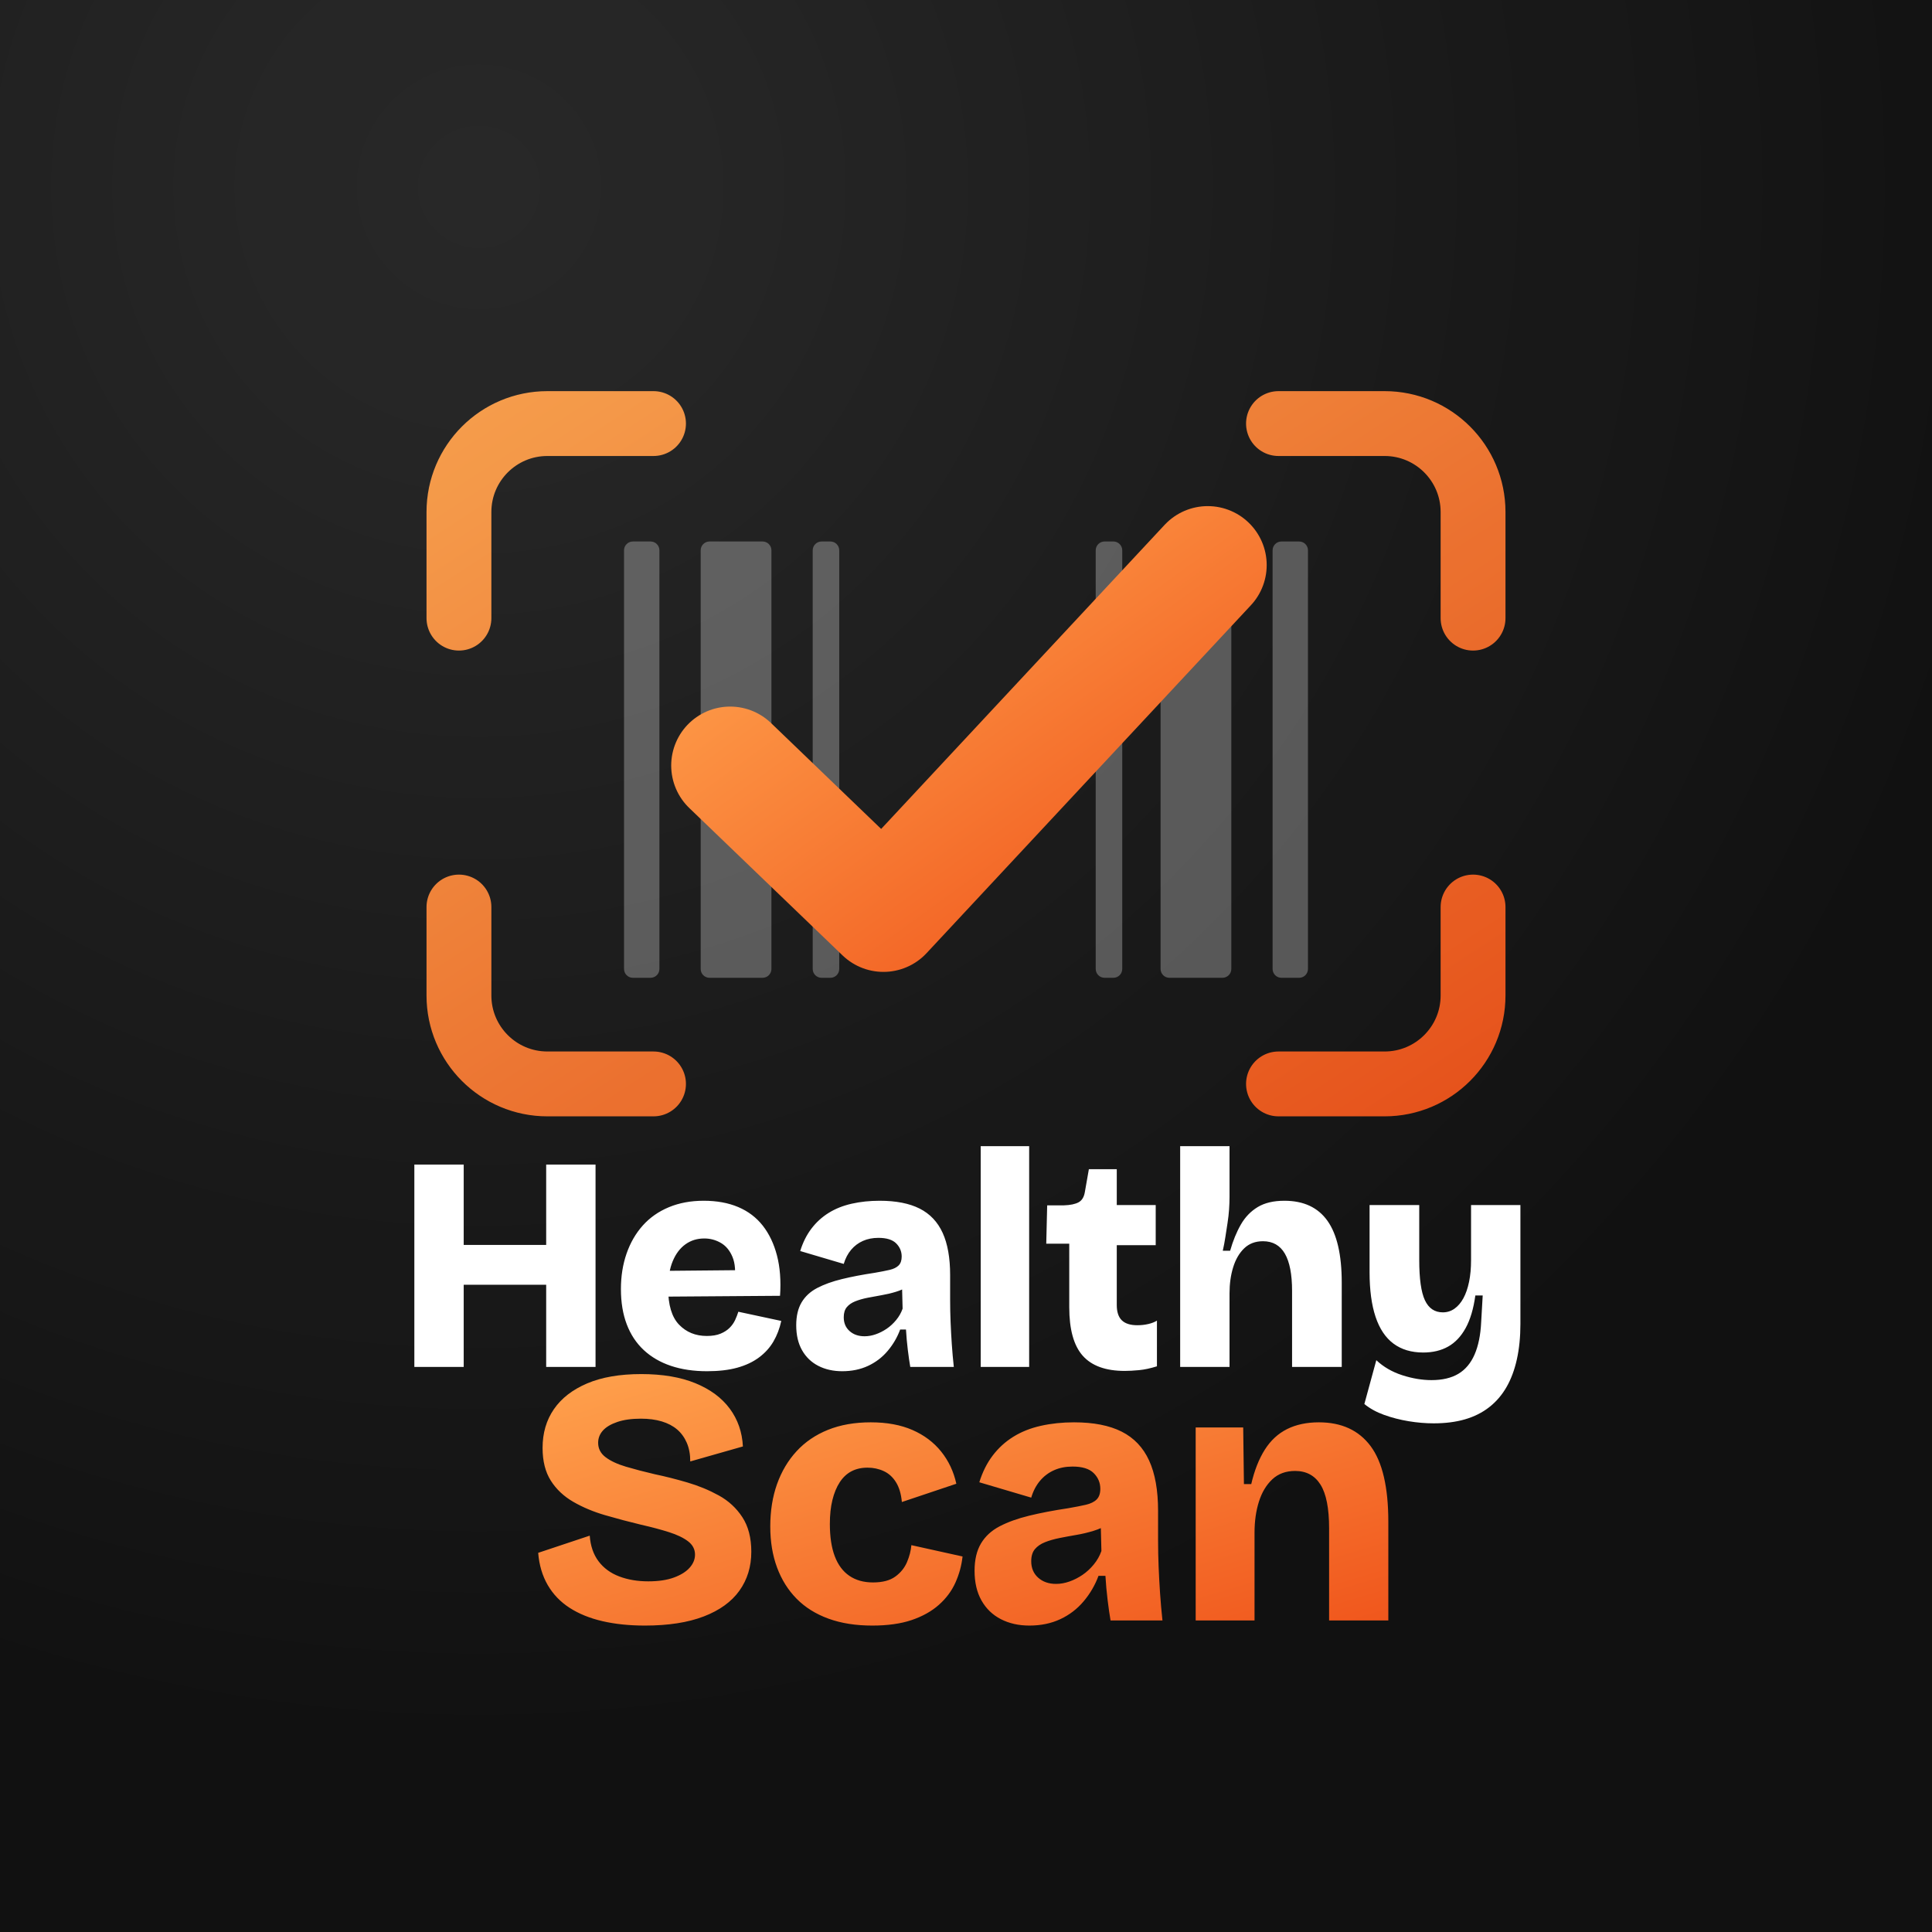
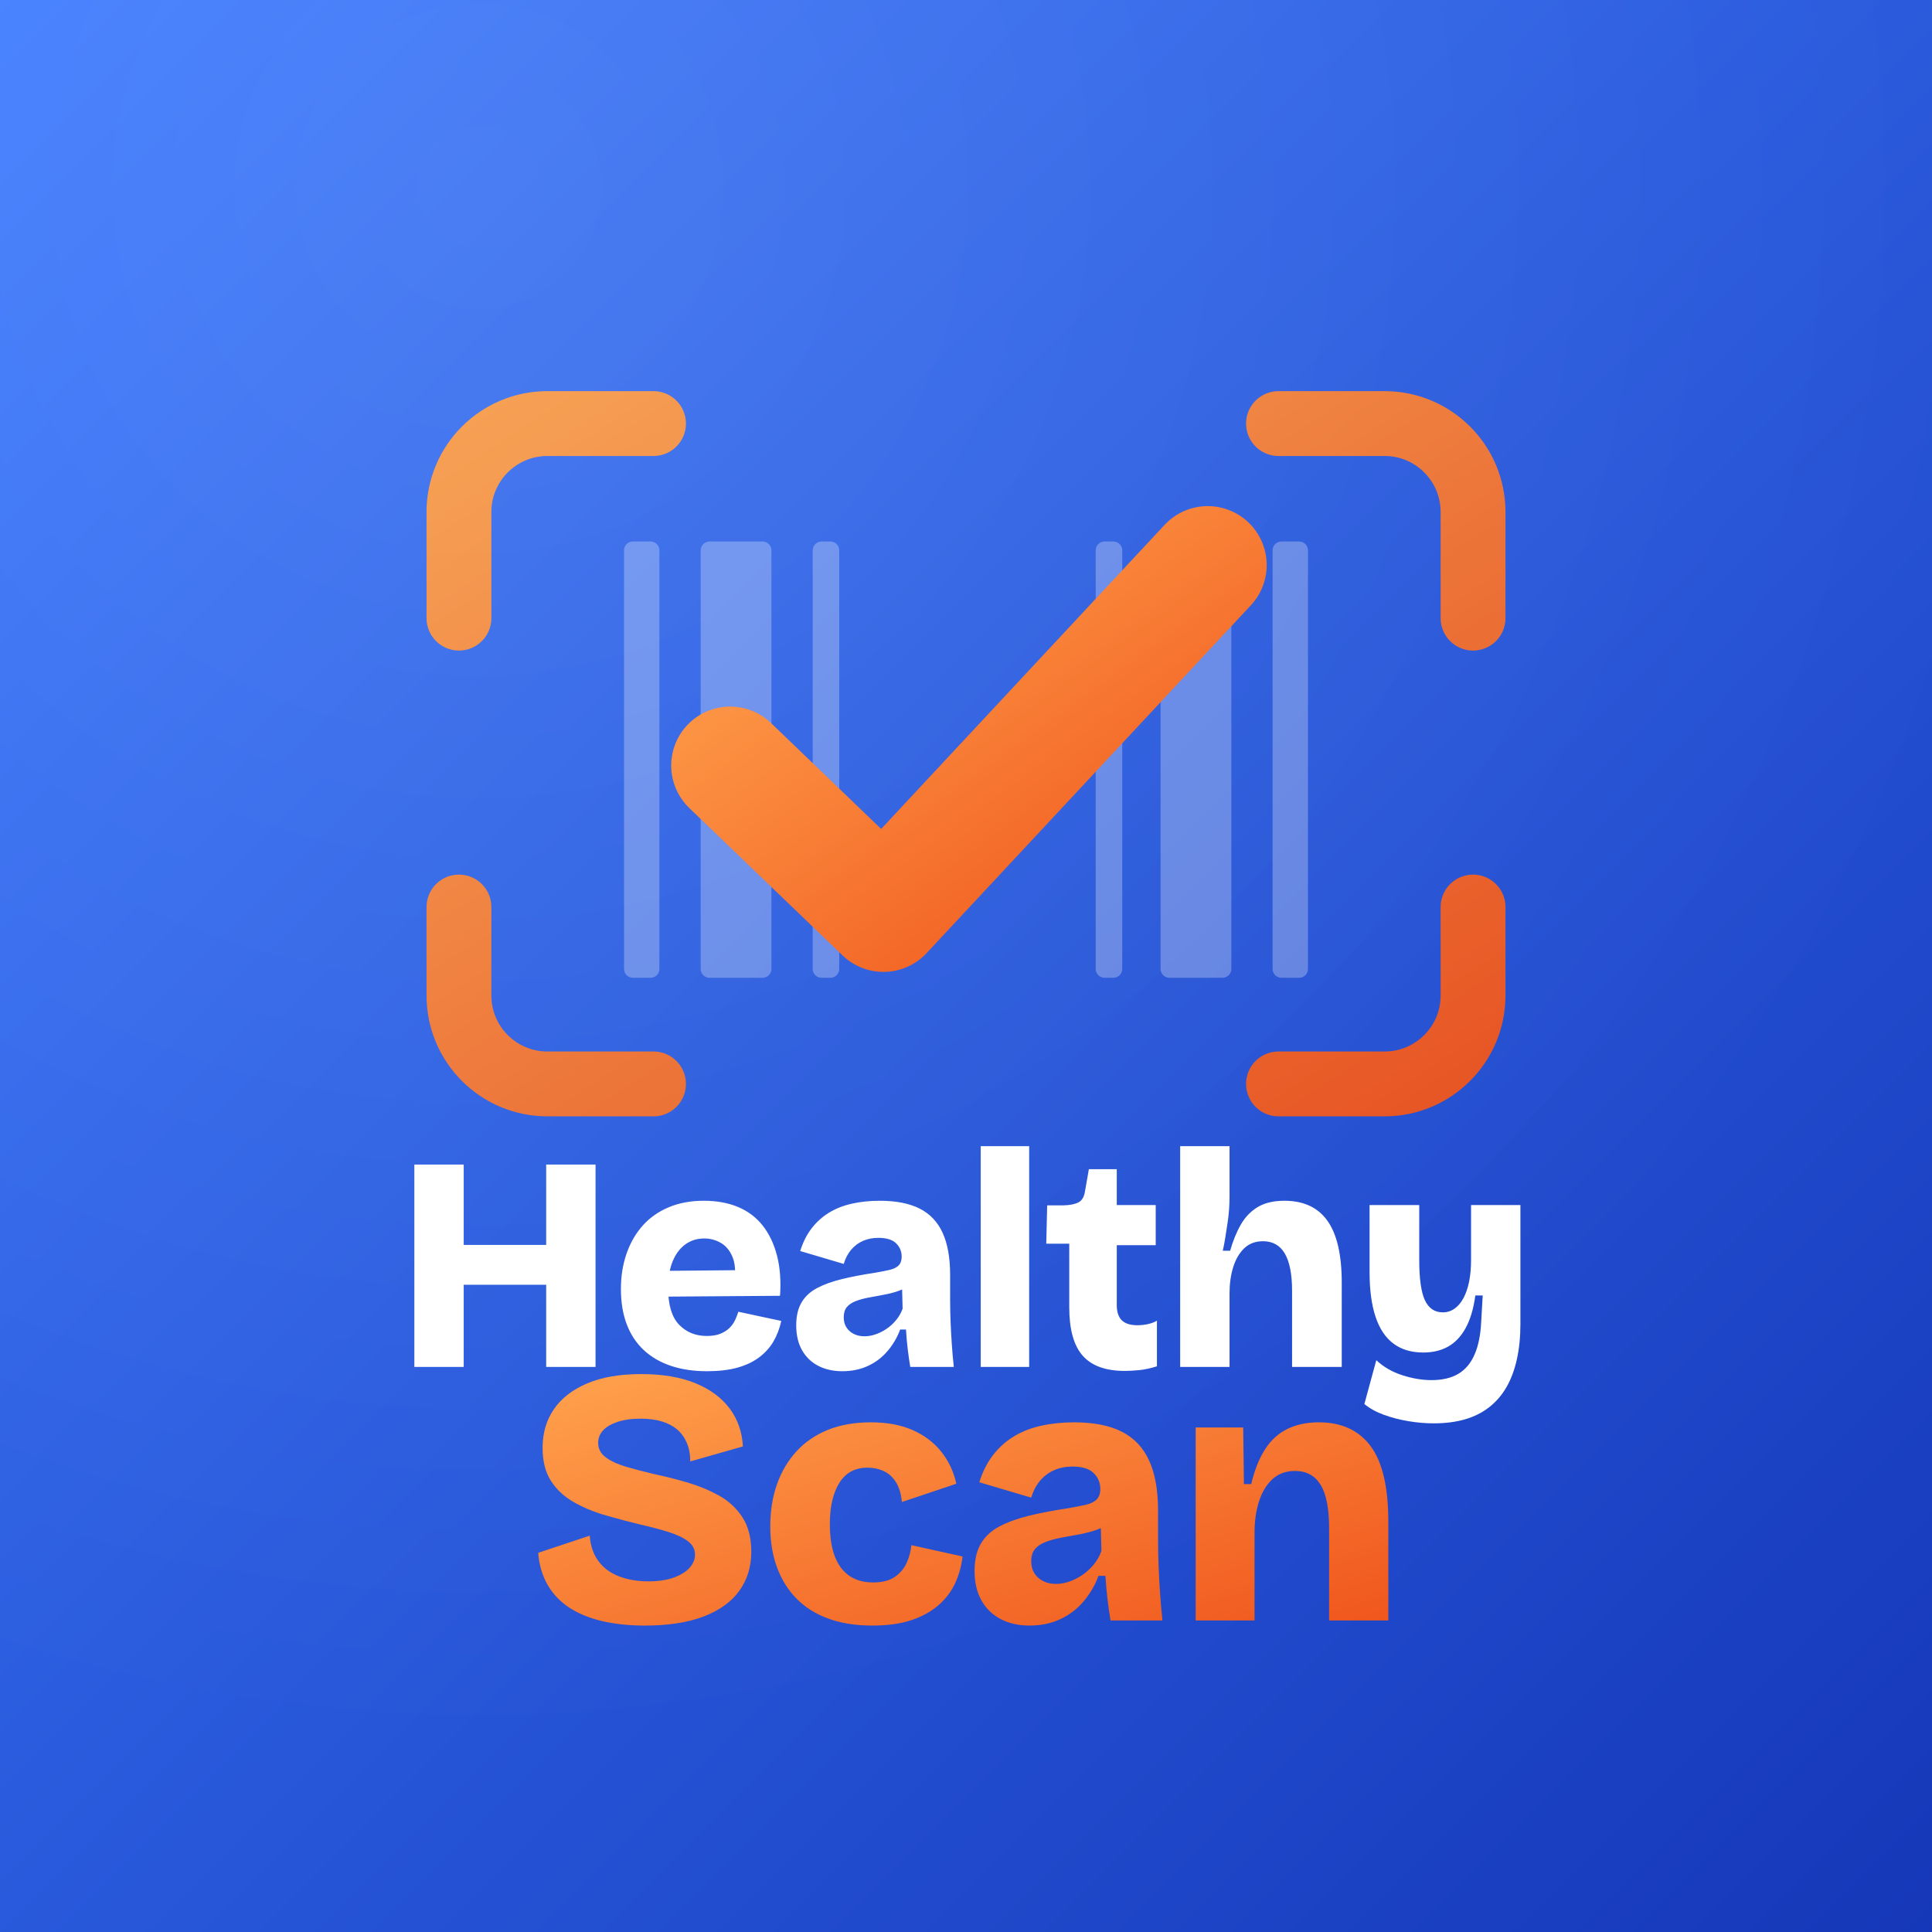
<svg xmlns="http://www.w3.org/2000/svg" viewBox="0 0 512 512">
  <defs>
    <linearGradient id="g" x1="0" y1="0" x2="1" y2="1">
      <stop offset="0" stop-color="#FF8A3D" />
      <stop offset=".55" stop-color="#E5531C" />
      <stop offset="1" stop-color="#B83A0E" />
    </linearGradient>
    <radialGradient id="hl" cx=".25" cy=".12" r=".7">
      <stop offset="0" stop-color="#fff" stop-opacity=".35" />
      <stop offset="1" stop-color="#fff" stop-opacity="0" />
    </radialGradient>
    <radialGradient id="hlb" cx=".25" cy=".1" r=".8">
      <stop offset="0" stop-color="#fff" stop-opacity=".10" />
      <stop offset="1" stop-color="#fff" stop-opacity="0" />
    </radialGradient>
    <linearGradient id="og" x1="0" y1="0" x2="1" y2="1">
      <stop offset="0" stop-color="#FFA24D" />
      <stop offset="1" stop-color="#F0561C" />
    </linearGradient>
+     <linearGradient id="bl" x1="0" y1="0" x2="1" y2="1">
+       <stop offset="0" stop-color="#3D7BFF" />
+       <stop offset="1" stop-color="#1537B8" />
+     </linearGradient>
  </defs>
-   <rect width="512" height="512" rx="0" fill="#111111" />
+   <rect width="512" height="512" rx="0" fill="url(#bl)" />
  <rect width="512" height="512" rx="0" fill="url(#hlb)" />
  <g transform="translate(56 56) scale(0.78125)">
    <path d="M150 72h-36a30 30 0 0 0-30 30v36M362 72h36a30 30 0 0 1 30 30v36M84 236v30a30 30 0 0 0 30 30h36M428 236v30a30 30 0 0 1-30 30h-36" fill="none" stroke="url(#og)" stroke-width="22" stroke-linecap="round" opacity=".95" />
    <g fill="#fff" opacity=".28">
      <rect x="140" y="112" width="12" height="148" rx="3" />
      <rect x="166" y="112" width="24" height="148" rx="3" />
      <rect x="204" y="112" width="9" height="148" rx="3" />
      <rect x="300" y="112" width="9" height="148" rx="3" />
      <rect x="322" y="112" width="24" height="148" rx="3" />
      <rect x="360" y="112" width="12" height="148" rx="3" />
    </g>
    <path d="M176 188l52 50 110-118" fill="none" stroke="url(#og)" stroke-width="40" stroke-linecap="round" stroke-linejoin="round" />
    <path d="M113.592 392.0V323.36H130.336V392.0ZM68.872 392.0V323.36H85.616V392.0ZM79.064 364.128V350.608H120.352V364.128ZM168.168 393.456Q161.304 393.456 155.896 391.636Q150.488 389.816 146.692 386.28Q142.896 382.744 140.92 377.544Q138.944 372.344 138.944 365.584Q138.944 359.032 140.868 353.52Q142.792 348.008 146.38 344.004Q149.968 340.0 155.22 337.816Q160.472 335.632 167.024 335.632Q173.68 335.632 178.724 337.764Q183.768 339.896 187.044 344.056Q190.32 348.216 191.88 354.196Q193.44 360.176 192.92 367.872L149.968 368.184V359.448L183.352 359.136L177.424 363.192Q178.152 357.992 176.8 354.716Q175.448 351.44 172.848 349.932Q170.248 348.424 167.232 348.424Q163.592 348.424 160.836 350.4Q158.08 352.376 156.52 356.12Q154.96 359.864 154.96 365.272Q154.96 373.8 158.652 377.648Q162.344 381.496 168.064 381.496Q170.872 381.496 172.744 380.716Q174.616 379.936 175.812 378.74Q177.008 377.544 177.684 376.088Q178.36 374.632 178.776 373.28L193.336 376.4Q192.504 380.248 190.684 383.368Q188.864 386.488 185.796 388.776Q182.728 391.064 178.412 392.26Q174.096 393.456 168.168 393.456ZM214.008 393.456Q209.432 393.456 205.896 391.636Q202.36 389.816 200.384 386.332Q198.408 382.848 198.408 377.856Q198.408 373.176 200.228 370.108Q202.048 367.04 205.532 365.22Q209.016 363.4 213.904 362.204Q218.792 361.008 225.032 360.072Q228.048 359.552 230.076 359.084Q232.104 358.616 233.144 357.576Q234.184 356.536 234.184 354.56Q234.184 351.96 232.312 350.088Q230.44 348.216 226.28 348.216Q223.368 348.216 221.028 349.256Q218.688 350.296 217.024 352.272Q215.36 354.248 214.528 357.056L199.76 352.688Q201.112 348.32 203.556 345.096Q206.0 341.872 209.432 339.74Q212.864 337.608 217.284 336.62Q221.704 335.632 226.696 335.632Q235.016 335.632 240.268 338.284Q245.52 340.936 248.068 346.5Q250.616 352.064 250.616 360.8V369.224Q250.616 372.968 250.772 376.764Q250.928 380.56 251.188 384.356Q251.448 388.152 251.864 392.0H237.096Q236.68 389.608 236.264 386.228Q235.848 382.848 235.64 379.312H233.664Q232.208 383.264 229.452 386.54Q226.696 389.816 222.796 391.636Q218.896 393.456 214.008 393.456ZM221.6 381.6Q223.472 381.6 225.396 380.924Q227.32 380.248 229.088 379.052Q230.856 377.856 232.312 376.088Q233.768 374.32 234.496 372.24L234.288 364.024L236.576 364.544Q234.6 365.792 232.208 366.52Q229.816 367.248 227.372 367.664Q224.928 368.08 222.588 368.548Q220.248 369.016 218.428 369.744Q216.608 370.472 215.568 371.72Q214.528 372.968 214.528 375.152Q214.528 378.064 216.504 379.832Q218.48 381.6 221.6 381.6ZM260.992 392.0V317.12H277.424V392.0ZM309.848 393.352Q300.176 393.352 295.6 388.204Q291.024 383.056 291.024 371.72V350.192H283.224L283.536 337.192H289.152Q292.48 337.088 294.196 336.152Q295.912 335.216 296.328 332.616L297.68 324.92H307.144V337.088H320.352V350.712H307.144V370.992Q307.144 374.528 308.86 376.192Q310.576 377.856 314.112 377.856Q316.088 377.856 317.856 377.44Q319.624 377.024 320.768 376.296V391.792Q317.44 392.832 314.684 393.092Q311.928 393.352 309.848 393.352ZM328.648 392.0V357.056V317.12H345.392V334.28Q345.392 336.36 345.236 338.596Q345.08 340.832 344.716 343.172Q344.352 345.512 343.988 347.904Q343.624 350.296 343.104 352.584H345.6Q347.056 347.488 349.24 343.692Q351.424 339.896 354.96 337.764Q358.496 335.632 364.008 335.632Q373.784 335.632 378.62 342.444Q383.456 349.256 383.456 363.4V392.0H366.608V366.208Q366.608 357.784 364.164 353.572Q361.72 349.36 356.728 349.36Q352.88 349.36 350.384 351.752Q347.888 354.144 346.64 358.148Q345.392 362.152 345.392 367.04V392.0ZM414.632 411.136Q410.472 411.136 406.104 410.408Q401.736 409.68 397.836 408.276Q393.936 406.872 391.128 404.584L395.184 389.712Q398.824 393.144 403.972 394.808Q409.12 396.472 413.904 396.472Q419.416 396.472 423.004 394.34Q426.592 392.208 428.516 387.788Q430.44 383.368 430.752 376.816L431.272 367.768H428.776Q427.84 374.528 425.5 378.792Q423.16 383.056 419.572 385.084Q415.984 387.112 411.096 387.112Q405.064 387.112 401.008 384.096Q396.952 381.08 394.924 374.996Q392.896 368.912 392.896 359.864V337.088H409.744V355.704Q409.744 365.272 411.668 369.38Q413.592 373.488 417.752 373.488Q419.936 373.488 421.704 372.24Q423.472 370.992 424.72 368.704Q425.968 366.416 426.644 363.14Q427.32 359.864 427.32 355.808V337.088H444.064V377.44Q444.064 383.992 442.868 389.4Q441.672 394.808 439.332 398.864Q436.992 402.92 433.456 405.676Q429.92 408.432 425.24 409.784Q420.56 411.136 414.632 411.136Z" fill="#fff" />
    <path d="M147.09 479.736Q139.154 479.736 132.706 478.248Q126.258 476.76 121.546 473.722Q116.834 470.684 114.106 465.972Q111.378 461.26 110.882 455.06L128.366 449.232Q128.738 454.44 131.342 457.912Q133.946 461.384 138.348 463.058Q142.75 464.732 148.206 464.732Q153.414 464.732 156.948 463.43Q160.482 462.128 162.28 460.082Q164.078 458.036 164.078 455.68Q164.078 452.952 161.722 451.154Q159.366 449.356 155.274 448.054Q151.182 446.752 145.726 445.512Q139.526 444.024 133.574 442.288Q127.622 440.552 122.786 437.762Q117.95 434.972 115.16 430.57Q112.37 426.168 112.37 419.472Q112.37 411.908 116.214 406.328Q120.058 400.748 127.498 397.586Q134.938 394.424 145.85 394.424Q156.638 394.424 164.202 397.524Q171.766 400.624 175.858 406.142Q179.95 411.66 180.322 418.976L162.466 424.06Q162.466 420.464 161.288 417.736Q160.11 415.008 158.002 413.21Q155.894 411.412 152.794 410.482Q149.694 409.552 145.726 409.552Q141.014 409.552 137.728 410.668Q134.442 411.784 132.83 413.582Q131.218 415.38 131.218 417.736Q131.218 420.712 133.76 422.634Q136.302 424.556 140.704 425.858Q145.106 427.16 150.438 428.4Q155.77 429.516 161.474 431.19Q167.178 432.864 172.138 435.592Q177.098 438.32 180.136 442.97Q183.174 447.62 183.174 454.688Q183.174 462.252 179.144 467.894Q175.114 473.536 167.054 476.636Q158.994 479.736 147.09 479.736ZM224.202 479.736Q215.77 479.736 209.322 477.38Q202.874 475.024 198.534 470.622Q194.194 466.22 191.9 460.02Q189.606 453.82 189.606 446.132Q189.606 438.196 191.9 431.748Q194.194 425.3 198.534 420.588Q202.874 415.876 209.198 413.334Q215.522 410.792 223.706 410.792Q231.89 410.792 237.842 413.396Q243.794 416.0 247.576 420.712Q251.358 425.424 252.722 431.624L234.246 437.824Q233.874 433.732 232.262 431.128Q230.65 428.524 228.108 427.346Q225.566 426.168 222.59 426.168Q219.49 426.168 217.134 427.408Q214.778 428.648 213.166 431.128Q211.554 433.608 210.686 437.142Q209.818 440.676 209.818 445.264Q209.818 451.836 211.492 456.238Q213.166 460.64 216.452 462.872Q219.738 465.104 224.45 465.104Q229.286 465.104 232.014 463.12Q234.742 461.136 235.982 458.222Q237.222 455.308 237.47 452.456L254.83 456.3Q254.334 460.888 252.412 465.166Q250.49 469.444 246.77 472.73Q243.05 476.016 237.532 477.876Q232.014 479.736 224.202 479.736ZM277.506 479.736Q272.05 479.736 267.834 477.566Q263.618 475.396 261.262 471.242Q258.906 467.088 258.906 461.136Q258.906 455.556 261.076 451.898Q263.246 448.24 267.4 446.07Q271.554 443.9 277.382 442.474Q283.21 441.048 290.65 439.932Q294.246 439.312 296.664 438.754Q299.082 438.196 300.322 436.956Q301.562 435.716 301.562 433.36Q301.562 430.26 299.33 428.028Q297.098 425.796 292.138 425.796Q288.666 425.796 285.876 427.036Q283.086 428.276 281.102 430.632Q279.118 432.988 278.126 436.336L260.518 431.128Q262.13 425.92 265.044 422.076Q267.958 418.232 272.05 415.69Q276.142 413.148 281.412 411.97Q286.682 410.792 292.634 410.792Q302.554 410.792 308.816 413.954Q315.078 417.116 318.116 423.75Q321.154 430.384 321.154 440.8V450.844Q321.154 455.308 321.34 459.834Q321.526 464.36 321.836 468.886Q322.146 473.412 322.642 478.0H305.034Q304.538 475.148 304.042 471.118Q303.546 467.088 303.298 462.872H300.942Q299.206 467.584 295.92 471.49Q292.634 475.396 287.984 477.566Q283.334 479.736 277.506 479.736ZM286.558 465.6Q288.79 465.6 291.084 464.794Q293.378 463.988 295.486 462.562Q297.594 461.136 299.33 459.028Q301.066 456.92 301.934 454.44L301.686 444.644L304.414 445.264Q302.058 446.752 299.206 447.62Q296.354 448.488 293.44 448.984Q290.526 449.48 287.736 450.038Q284.946 450.596 282.776 451.464Q280.606 452.332 279.366 453.82Q278.126 455.308 278.126 457.912Q278.126 461.384 280.482 463.492Q282.838 465.6 286.558 465.6ZM333.91 478.0V438.568V412.528H350.03L350.278 431.748H352.758Q354.37 424.804 357.346 420.092Q360.322 415.38 364.91 413.086Q369.498 410.792 375.698 410.792Q387.23 410.792 393.244 418.852Q399.258 426.912 399.258 444.52V478.0H379.17V446.752Q379.17 436.584 376.256 431.934Q373.342 427.284 367.638 427.284Q362.926 427.284 359.888 430.136Q356.85 432.988 355.362 437.7Q353.874 442.412 353.874 448.24V478.0Z" fill="url(#og)" />
  </g>
</svg>
